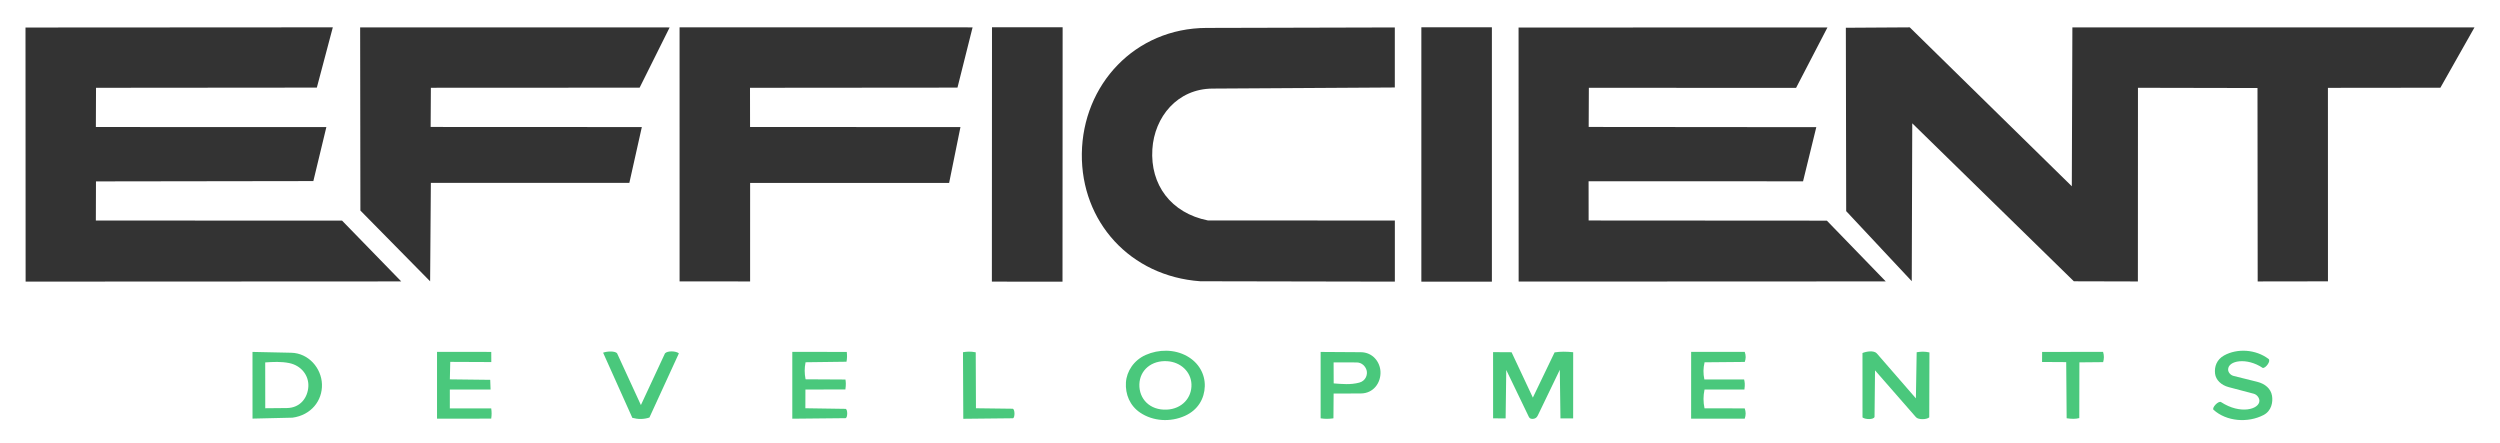
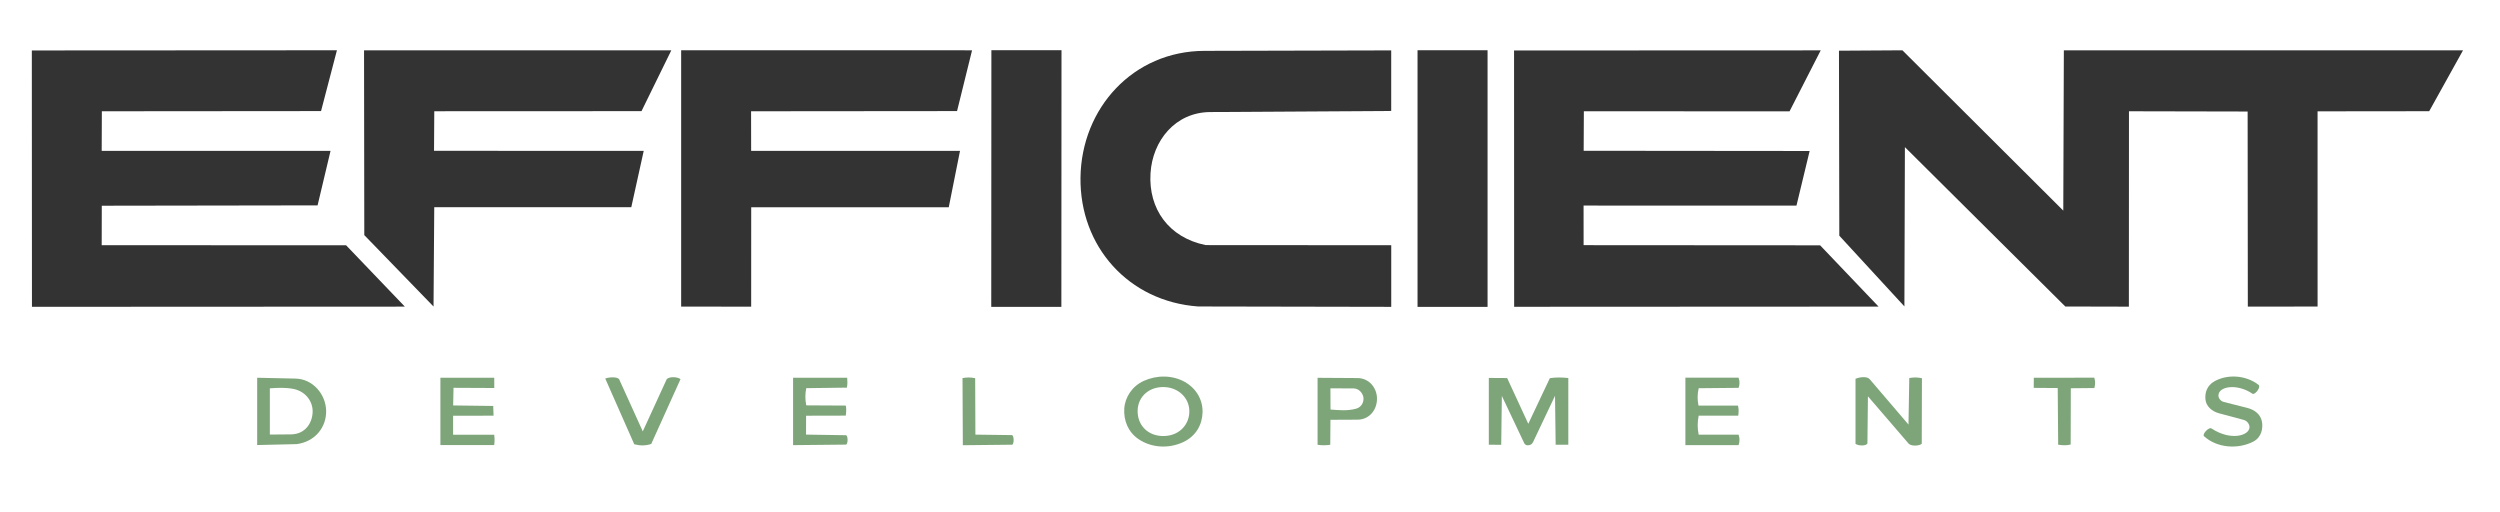
- <svg xmlns="http://www.w3.org/2000/svg" preserveAspectRatio="none" overflow="visible" style="display: block;" width="260" height="46" viewBox="0 0 260 46" fill="none">
-   <g id="LogoMark">
-     <path id="LetterE" d="M103.168 2.833L110.514 2.837L110.501 29.293L103.155 29.289L103.168 2.833Z" fill="#333333" />
-     <path id="WordEfficient" d="M234.799 29.27L234.779 9.155L222.348 9.13L222.34 29.271L215.681 29.254L198.875 12.825L198.822 29.245L192.003 21.957L191.968 2.887L198.615 2.845L215.468 19.372L215.528 2.848L257.347 2.849L253.8 9.123L242.104 9.136L242.108 29.259L234.799 29.27Z" fill="#333333" />
-     <path id="WordDevelopments" d="M187.517 18.856L165.213 18.851L165.218 22.931L189.994 22.947L196.118 29.266L157.939 29.283L157.931 2.864L190.056 2.853L186.792 9.138L165.241 9.132L165.223 13.203L188.895 13.225L187.517 18.856Z" fill="#333333" />
-     <path id="LetterD" d="M147.821 2.838H155.156V29.292H147.821V2.838Z" fill="#333333" />
-     <path id="WordInc" d="M125.615 22.925L145.065 22.937L145.065 29.29L124.83 29.251C117.531 28.731 112.428 23.056 112.511 15.988C112.597 8.814 118.022 2.923 125.491 2.904L145.061 2.854L145.061 9.098L126.103 9.213C122.444 9.234 120.059 12.155 119.845 15.523C119.612 19.203 121.77 22.154 125.615 22.925Z" fill="#333333" />
-     <path id="LogoPath" d="M32.588 18.832L9.981 18.865L9.968 22.935L35.575 22.945L41.728 29.268L2.664 29.287L2.652 2.862L34.613 2.843L32.951 9.111L9.986 9.131L9.97 13.211L33.942 13.214L32.588 18.832Z" fill="#333333" />
-     <path id="LogoPath_2" d="M99.888 13.213L98.71 19.024L78.013 19.025L78.011 29.27L70.677 29.265L70.675 2.843L101.149 2.846L99.577 9.112L78 9.131L78.006 13.21L99.888 13.213Z" fill="#333333" />
-     <path id="LogoPath_3" d="M66.751 13.214L65.452 19.019L44.809 19.019L44.733 29.258L37.481 21.897L37.455 2.849L69.643 2.853L66.521 9.117L44.811 9.128L44.787 13.204L66.751 13.214Z" fill="#333333" />
-     <path id="LogoPath_4" d="M162.287 43.514L162.22 38.459L159.938 43.194C159.82 43.438 159.69 43.511 159.517 43.549C159.3 43.596 159.097 43.558 158.989 43.332L156.651 38.477L156.585 43.515L155.282 43.507L155.28 36.621L157.204 36.633L159.417 41.35L161.677 36.648C162.322 36.548 162.91 36.562 163.611 36.631L163.608 43.512L162.287 43.514Z" fill="#4AC87C" />
-     <path id="LogoPath_5" d="M200.642 43.408C200.342 43.657 199.498 43.659 199.264 43.391L195.003 38.516L194.951 43.361C194.866 43.652 193.987 43.641 193.701 43.413L193.698 36.714C194.091 36.548 194.895 36.416 195.192 36.758L199.253 41.43L199.334 36.633C199.803 36.557 200.173 36.547 200.662 36.652L200.642 43.408Z" fill="#4AC87C" />
-     <path id="LogoPath_6" d="M51.02 40.509L46.782 40.515L46.782 42.47L51.087 42.474C51.141 42.853 51.142 43.151 51.086 43.537L45.451 43.541L45.45 36.595L51.091 36.598L51.096 37.655L46.826 37.636L46.785 39.452L50.984 39.503L51.02 40.509Z" fill="#4AC87C" />
-     <path id="LogoPath_7" d="M87.921 40.503L83.764 40.512L83.758 42.458L87.929 42.521C88.173 42.525 88.17 43.487 87.925 43.49L82.399 43.545V36.595L88.066 36.599C88.101 36.992 88.106 37.247 88.035 37.62L83.779 37.674C83.659 38.284 83.658 38.822 83.779 39.447L87.927 39.47C87.965 39.735 87.995 39.959 87.921 40.503Z" fill="#4AC87C" />
-     <path id="LogoPath_8" d="M181.419 40.508L177.271 40.512C177.132 41.188 177.13 41.778 177.27 42.468L181.45 42.471C181.577 42.835 181.582 43.166 181.451 43.541H175.876L175.879 36.592L181.45 36.593C181.59 36.976 181.575 37.316 181.454 37.641L177.276 37.679C177.133 38.291 177.123 38.82 177.254 39.466L181.389 39.465C181.453 39.757 181.492 39.958 181.419 40.508Z" fill="#4AC87C" />
-     <path id="LogoPath_9" d="M235.404 43.165C233.77 44.007 231.559 43.84 230.208 42.62C229.992 42.426 230.716 41.641 230.993 41.821C233.012 43.133 234.957 42.563 234.978 41.697C234.985 41.409 234.751 41.043 234.381 40.946L231.783 40.261C231 40.055 230.444 39.511 230.367 38.863C230.278 38.121 230.546 37.394 231.296 36.973C232.663 36.208 234.604 36.319 235.934 37.336C236.199 37.539 235.624 38.318 235.324 38.264C233.673 37.149 231.711 37.482 231.724 38.442C231.727 38.7 231.947 39.01 232.296 39.097L234.752 39.709C235.572 39.913 236.165 40.418 236.291 41.161C236.4 41.813 236.24 42.734 235.404 43.165Z" fill="#4AC87C" />
-     <path id="LogoPath_10" d="M69.16 36.747C69.438 36.456 70.31 36.499 70.604 36.748L67.54 43.424C66.944 43.617 66.365 43.617 65.763 43.455L62.723 36.68C63.172 36.513 63.971 36.497 64.175 36.742L66.654 42.126L69.16 36.747Z" fill="#4AC87C" />
-     <path id="LogoPath_11" d="M216.246 43.481C215.876 43.578 215.462 43.58 214.932 43.499L214.886 37.66L212.374 37.645L212.38 36.6L218.719 36.595C218.837 36.979 218.826 37.308 218.727 37.662L216.258 37.685L216.246 43.481Z" fill="#4AC87C" />
-     <path id="LogoPath_12" d="M105.305 42.507C105.56 42.51 105.571 43.439 105.348 43.5L100.182 43.554L100.15 36.632C100.554 36.563 100.931 36.534 101.476 36.64L101.499 42.459L105.305 42.507Z" fill="#4AC87C" />
-     <path id="LogoPath_13" d="M29.832 42.437L27.587 42.457L27.582 37.691C28.409 37.636 29.246 37.59 30.081 37.76C31.325 38.012 32.114 39.04 32.07 40.158C32.024 41.327 31.251 42.423 29.832 42.437ZM30.28 36.685L26.259 36.599L26.262 43.535L30.422 43.438C32.358 43.172 33.537 41.669 33.484 39.967C33.433 38.299 32.104 36.723 30.28 36.685Z" fill="#4AC87C" />
-     <path id="LogoPath_14" d="M141.369 39.791C140.447 40.037 139.567 39.935 138.703 39.874L138.694 37.686L141.101 37.694C141.639 37.696 142.013 38.106 142.127 38.51C142.252 38.958 142.036 39.614 141.369 39.791ZM141.522 36.629L137.346 36.602L137.346 43.506C137.83 43.58 138.202 43.571 138.677 43.506L138.697 40.931L141.527 40.92C142.829 40.914 143.618 39.825 143.571 38.663C143.528 37.63 142.752 36.637 141.522 36.629Z" fill="#4AC87C" />
-     <path id="LogoPath_15" d="M121.337 42.602C119.587 42.678 118.45 41.487 118.495 39.968C118.539 38.481 119.775 37.455 121.403 37.565C122.798 37.658 123.864 38.667 123.912 39.965C123.965 41.351 122.938 42.531 121.337 42.602ZM123.441 37.032C122.144 36.31 120.517 36.31 119.154 36.914C117.92 37.462 117.172 38.61 117.097 39.774C117.019 41 117.5 42.192 118.584 42.919C119.917 43.812 121.707 43.935 123.241 43.244C124.612 42.626 125.261 41.428 125.298 40.176C125.335 38.9 124.666 37.713 123.441 37.032Z" fill="#4AC87C" />
-   </g>
+ <svg xmlns="http://www.w3.org/2000/svg" id="Layer_1" data-name="Layer 1" viewBox="0 0 801.21 163.94">
+   <defs>
+     <style>
+       .cls-1 {
+         fill: #7ea579;
+       }
+ 
+       .cls-2 {
+         fill: #333;
+       }
+     </style>
+   </defs>
+   <rect class="cls-2" x="287.79" y="45.98" width="82.26" height="22.47" transform="translate(271.55 386.11) rotate(-89.97)" />
+   <polygon class="cls-2" points="720.39 98.27 720.33 35.74 682.3 35.66 682.27 98.28 661.9 98.23 610.49 47.15 610.33 98.2 589.47 75.54 589.36 16.25 609.69 16.12 661.25 67.5 661.43 16.13 789.36 16.13 778.52 35.64 742.74 35.68 742.75 98.24 720.39 98.27" />
+   <polygon class="cls-2" points="575.74 65.9 507.51 65.88 507.52 78.57 583.32 78.62 602.05 98.26 485.26 98.32 485.23 16.18 583.51 16.14 573.52 35.68 507.6 35.66 507.54 48.32 579.96 48.39 575.74 65.9" />
+   <rect class="cls-2" x="454.3" y="16.1" width="22.44" height="82.25" />
+   <path class="cls-2" d="M386.37,78.55l59.5.04v19.75s-61.9-.12-61.9-.12c-22.33-1.62-37.94-19.26-37.69-41.24.26-22.3,16.86-40.62,39.71-40.68l59.87-.15v19.41s-58,.35-58,.35c-11.19.07-18.49,9.15-19.14,19.62-.71,11.44,5.89,20.62,17.65,23.01Z" />
+   <polygon class="cls-2" points="101.78 65.82 32.62 65.93 32.59 78.58 110.92 78.61 129.75 98.27 10.24 98.33 10.2 16.17 107.98 16.11 102.89 35.6 32.64 35.66 32.59 48.35 105.93 48.36 101.78 65.82" />
+   <polygon class="cls-2" points="307.67 48.35 304.06 66.42 240.75 66.42 240.74 98.28 218.3 98.26 218.3 16.11 311.53 16.12 306.72 35.6 240.71 35.66 240.73 48.34 307.67 48.35" />
+   <polygon class="cls-2" points="206.3 48.36 202.32 66.4 139.17 66.41 138.94 98.24 116.75 75.35 116.67 16.13 215.14 16.14 205.59 35.62 139.18 35.65 139.1 48.33 206.3 48.36" />
+   <path class="cls-1" d="M498.56,142.56l-.2-15.72-6.98,14.72c-.36.76-.76.98-1.29,1.1-.66.15-1.28.03-1.62-.67l-7.15-15.1-.2,15.66-3.98-.02v-21.41s5.88.04,5.88.04l6.77,14.66,6.91-14.62c1.98-.31,3.77-.27,5.92-.05v21.39s-4.05,0-4.05,0Z" />
+   <path class="cls-1" d="M615.89,142.23c-.92.77-3.5.78-4.21-.06l-13.04-15.16-.16,15.06c-.26.91-2.95.87-3.82.16v-20.83c1.19-.52,3.65-.93,4.56.14l12.42,14.53.25-14.92c1.43-.23,2.57-.27,4.06.06l-.06,21.01Z" />
+   <path class="cls-1" d="M158.17,133.22l-12.96.02v6.08s13.17.01,13.17.01c.16,1.18.17,2.1,0,3.31h-17.24s0-21.59,0-21.59h17.26s.01,3.3.01,3.3l-13.06-.06-.12,5.65,12.84.16.11,3.13Z" />
+   <path class="cls-1" d="M271.06,133.2l-12.72.03-.02,6.05,12.76.2c.75.01.74,3-.01,3.01l-16.9.17v-21.61s17.34.01,17.34.01c.1,1.22.12,2.01-.1,3.17l-13.02.17c-.37,1.9-.37,3.57,0,5.51l12.69.07c.12.83.21,1.52-.02,3.21Z" />
+   <path class="cls-1" d="M557.09,133.22h-12.69c-.42,2.11-.43,3.95,0,6.09h12.79c.39,1.14.4,2.17,0,3.34h-17.05s0-21.61,0-21.61h17.04c.43,1.19.38,2.25.01,3.26l-12.78.12c-.44,1.91-.47,3.55-.07,5.56h12.65c.2.9.32,1.53.09,3.24Z" />
+   <path class="cls-1" d="M722.24,141.48c-5,2.62-11.76,2.1-15.9-1.69-.66-.6,1.56-3.04,2.4-2.48,6.18,4.08,12.13,2.31,12.19-.39.02-.9-.7-2.03-1.83-2.34l-7.95-2.13c-2.39-.64-4.1-2.33-4.33-4.35-.27-2.31.55-4.57,2.84-5.88,4.18-2.38,10.12-2.03,14.19,1.13.81.63-.95,3.05-1.87,2.89-5.05-3.47-11.05-2.43-11.01.55,0,.8.68,1.77,1.75,2.04l7.51,1.9c2.51.64,4.32,2.2,4.71,4.51.34,2.03-.15,4.89-2.71,6.23Z" />
+   <path class="cls-1" d="M213.67,121.52c.85-.91,3.52-.77,4.42,0l-9.38,20.76c-1.82.6-3.59.6-5.44.1l-9.3-21.06c1.37-.52,3.82-.57,4.44.19l7.59,16.74,7.67-16.72Z" />
+   <path class="cls-1" d="M663.63,142.46c-1.13.3-2.4.31-4.02.06l-.14-18.16-7.69-.05.02-3.25,19.39-.02c.36,1.19.33,2.22.02,3.32l-7.55.07-.04,18.02Z" />
+   <path class="cls-1" d="M324.24,139.43c.78,0,.81,2.9.13,3.09l-15.8.17-.1-21.52c1.24-.22,2.39-.31,4.06.03l.07,18.09,11.64.15Z" />
+   <path class="cls-1" d="M94.72,121.33l-12.3-.27v21.57s12.73-.3,12.73-.3c5.92-.83,9.53-5.5,9.37-10.79-.16-5.19-4.22-10.08-9.8-10.21ZM93.35,139.21l-6.87.06v-14.82c2.52-.17,5.07-.31,7.63.21,3.81.78,6.22,3.98,6.08,7.45-.14,3.63-2.51,7.04-6.85,7.09Z" />
+   <path class="cls-1" d="M435.03,121.16l-12.77-.08v21.46c1.48.23,2.62.2,4.07,0l.06-8,8.66-.04c3.98-.02,6.4-3.4,6.25-7.02-.13-3.21-2.5-6.3-6.27-6.32ZM434.57,130.99c-2.82.76-5.51.45-8.16.26l-.03-6.8,7.36.03c1.65,0,2.79,1.28,3.14,2.54.39,1.39-.28,3.43-2.32,3.98Z" />
+   <path class="cls-1" d="M379.72,122.41c-3.97-2.24-8.95-2.24-13.12-.36-3.78,1.7-6.06,5.27-6.29,8.89-.24,3.81,1.23,7.52,4.55,9.78,4.08,2.78,9.55,3.16,14.25,1.01,4.2-1.92,6.18-5.65,6.29-9.54.11-3.97-1.93-7.66-5.68-9.78ZM373.29,139.73c-5.35.24-8.83-3.47-8.7-8.19.14-4.62,3.92-7.81,8.9-7.47,4.26.29,7.53,3.43,7.67,7.46.16,4.31-2.98,7.98-7.88,8.2Z" />
</svg>
